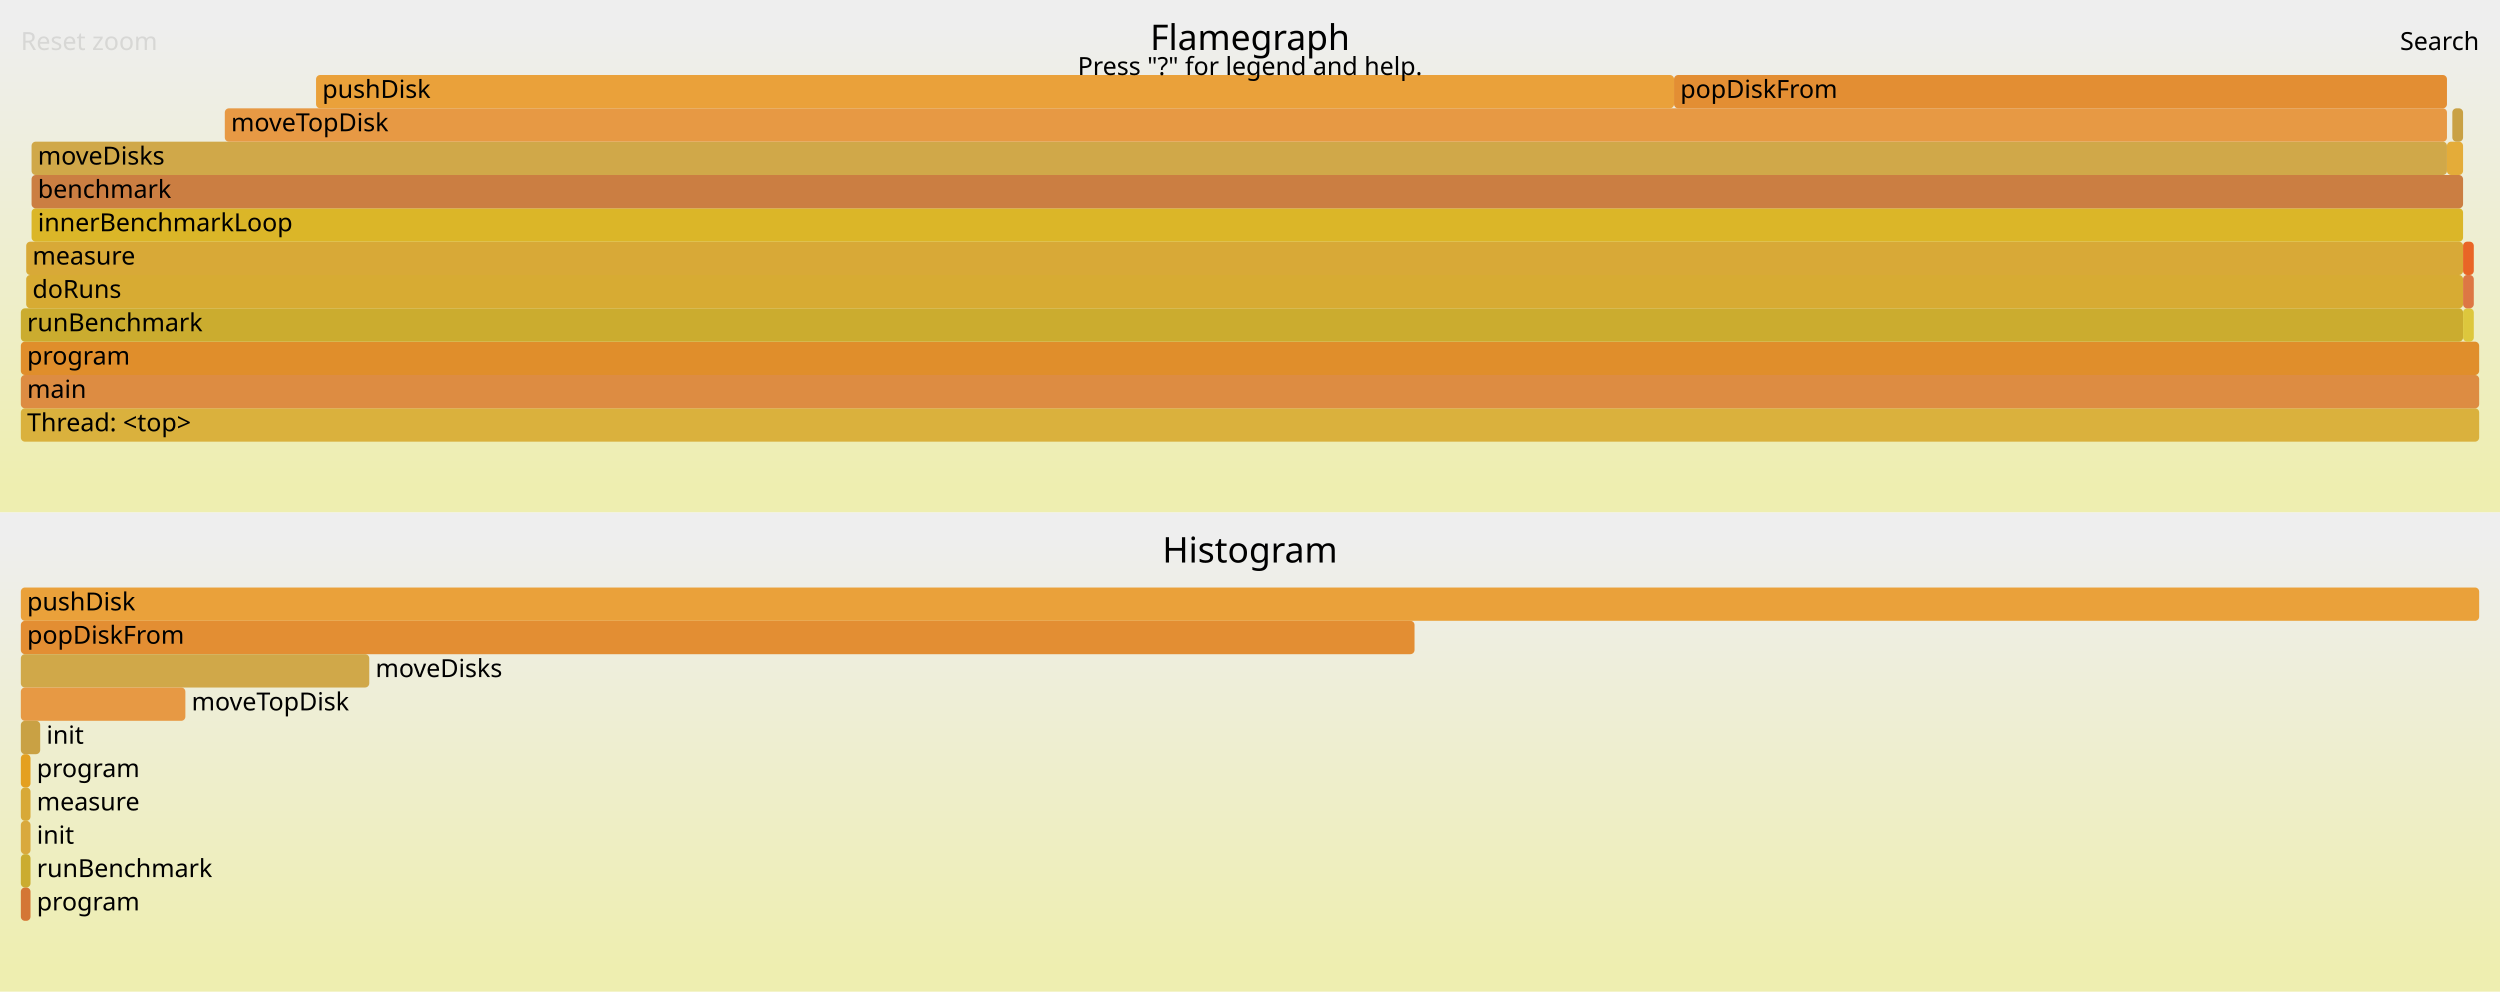
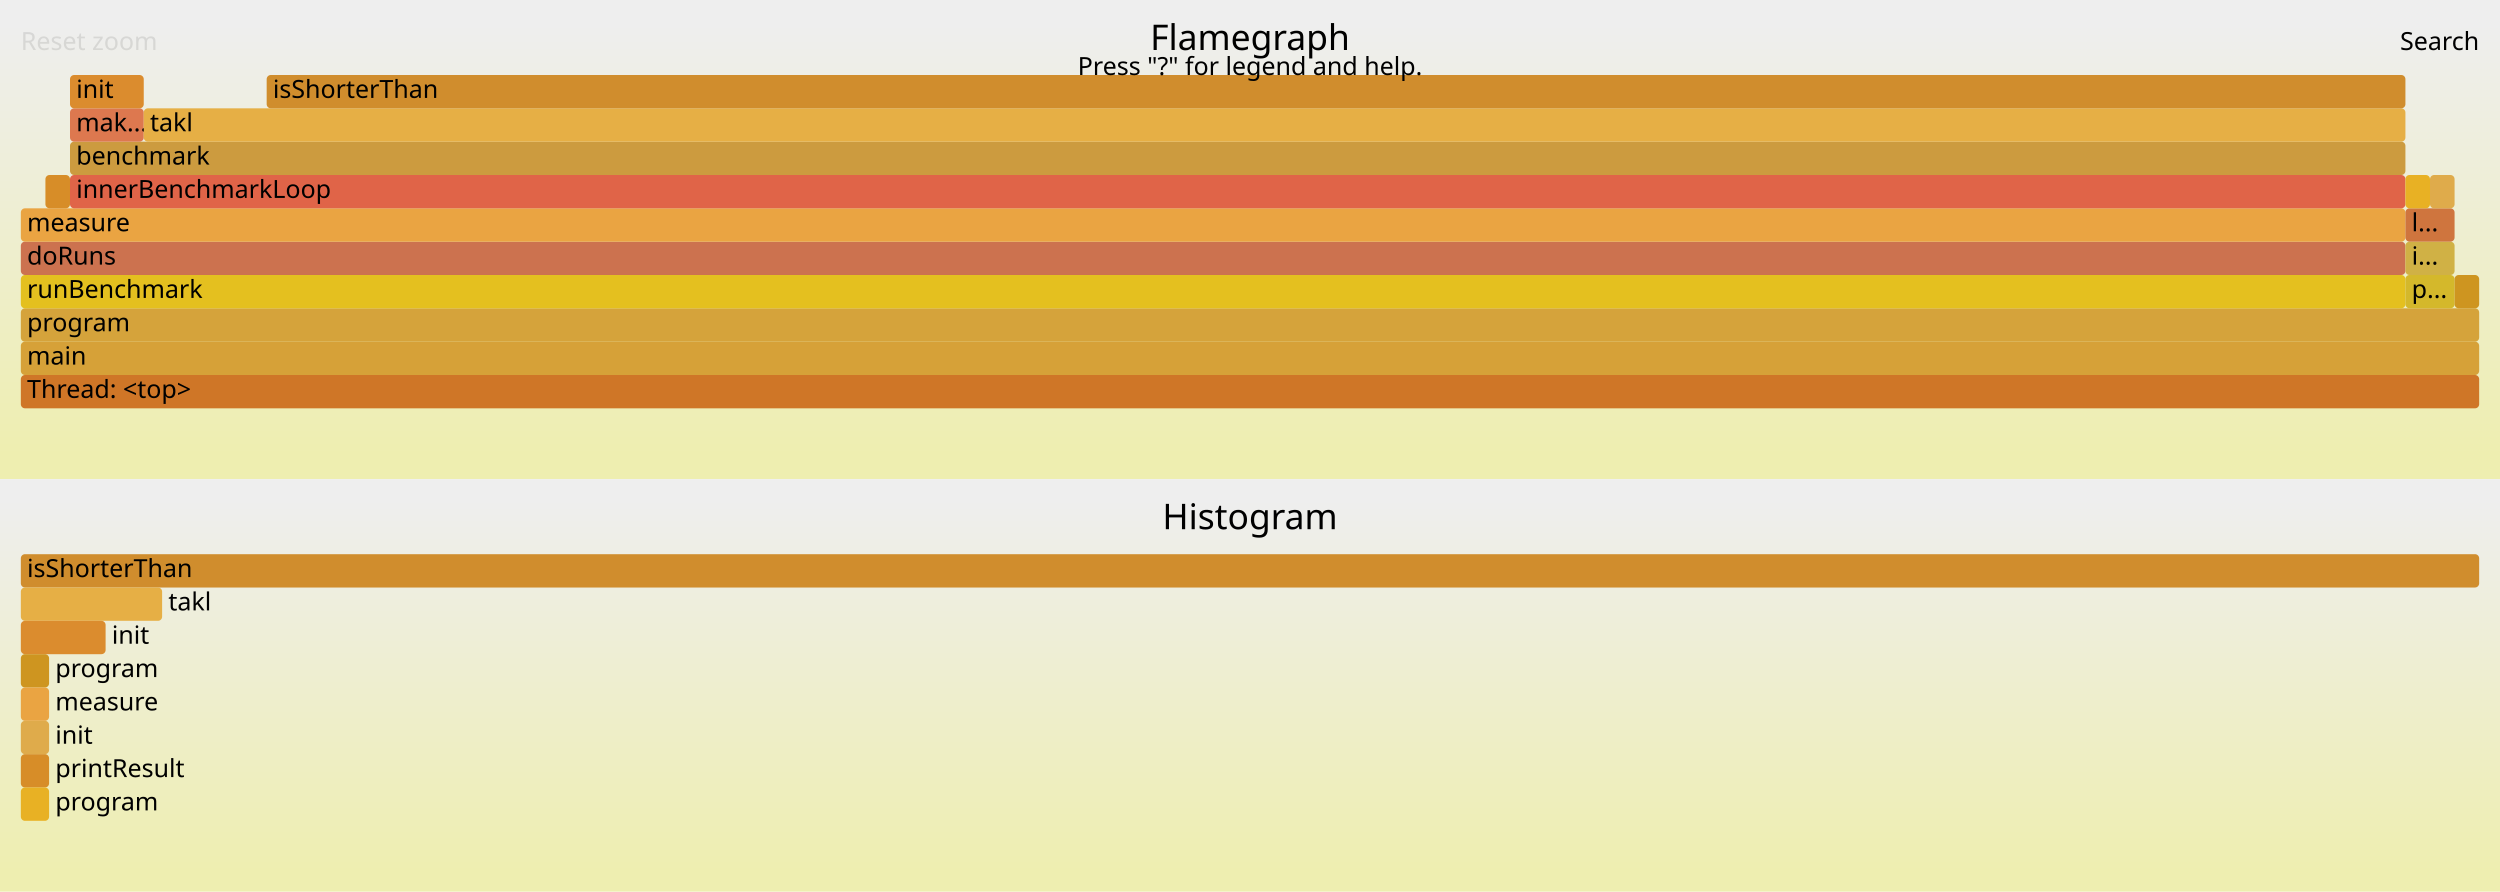
- <svg xmlns="http://www.w3.org/2000/svg" version="1.1" width="1200" height="476" viewBox="0 0 1200 476">
+ <svg xmlns="http://www.w3.org/2000/svg" version="1.1" width="1200" height="428" viewBox="0 0 1200 428">
  <defs>
    <linearGradient id="background" y1="0" y2="1" x1="0" x2="0">
      <stop stop-color="#eeeeee" offset="5%" />
      <stop stop-color="#eeeeb0" offset="95%" />
    </linearGradient>
  </defs>
  <style type="text/css">
.func_g:hover { stroke:black; stroke-width:0.5; cursor:pointer; }.func_h:hover { stroke:black; stroke-width:0.5; cursor:pointer; }</style>
-   <svg viewBox="0.0 -246 1200 246" x="0.0" y="0.0" wdith="1200.0" height="246.0">
+   <svg viewBox="0.0 -230 1200 230" x="0.0" y="0.0" wdith="1200.0" height="230.0">
    <g id="flamegraph">
-       <rect x="0" y="-246" width="1200" height="246" fill="url(#background)" id="fg_canvas" />
+       <rect x="0" y="-230" width="1200" height="230" fill="url(#background)" id="fg_canvas" />
      <g class="func_g" id="f_0">
-         <rect x="10" y="-50" width="1180" height="16" fill="rgb(218, 177, 61)" rx="2" ry="2" />
+         <rect x="10" y="-50" width="1180" height="16" fill="rgb(207, 118, 39)" rx="2" ry="2" />
        <text text-anchor="left" x="13" y="-39" font-size="12" font-family="Verdana" fill="rgb(0, 0, 0)">Thread: &lt;top&gt;</text>
      </g>
      <g class="func_g" id="f_1">
-         <rect x="10" y="-66" width="1180" height="16" fill="rgb(221, 140, 66)" rx="2" ry="2" />
+         <rect x="10" y="-66" width="1180" height="16" fill="rgb(214, 161, 56)" rx="2" ry="2" />
        <text text-anchor="left" x="13" y="-55" font-size="12" font-family="Verdana" fill="rgb(0, 0, 0)">main</text>
      </g>
      <g class="func_g" id="f_2">
-         <rect x="10" y="-82" width="1180" height="16" fill="rgb(224, 142, 43)" rx="2" ry="2" />
+         <rect x="10" y="-82" width="1180" height="16" fill="rgb(213, 163, 59)" rx="2" ry="2" />
        <text text-anchor="left" x="13" y="-71" font-size="12" font-family="Verdana" fill="rgb(0, 0, 0)">program</text>
      </g>
      <g class="func_g" id="f_3">
-         <rect x="10" y="-98" width="1172.271" height="16" fill="rgb(203, 172, 47)" rx="2" ry="2" />
+         <rect x="10" y="-98" width="1144.6" height="16" fill="rgb(228, 192, 31)" rx="2" ry="2" />
        <text text-anchor="left" x="13" y="-87" font-size="12" font-family="Verdana" fill="rgb(0, 0, 0)">runBenchmark</text>
      </g>
      <g class="func_g" id="f_4">
-         <rect x="1182.271" y="-98" width="5.153" height="16" fill="rgb(221, 199, 61)" rx="2" ry="2" />
-         <text text-anchor="left" x="1185.271" y="-87" font-size="12" font-family="Verdana" fill="rgb(0, 0, 0)" />
+         <rect x="1154.6" y="-98" width="23.6" height="16" fill="rgb(212, 184, 43)" rx="2" ry="2" />
+         <text text-anchor="left" x="1157.6" y="-87" font-size="12" font-family="Verdana" fill="rgb(0, 0, 0)">p...</text>
+       </g>
+       <g class="func_g" id="f_5">
+         <rect x="1178.2" y="-98" width="11.8" height="16" fill="rgb(206, 149, 32)" rx="2" ry="2" />
+         <text text-anchor="left" x="1181.2" y="-87" font-size="12" font-family="Verdana" fill="rgb(0, 0, 0)" />
      </g>
      <g class="func_g" id="f_6">
-         <rect x="12.576" y="-114" width="1169.694" height="16" fill="rgb(215, 171, 51)" rx="2" ry="2" />
-         <text text-anchor="left" x="15.576" y="-103" font-size="12" font-family="Verdana" fill="rgb(0, 0, 0)">doRuns</text>
+         <rect x="10" y="-114" width="1144.6" height="16" fill="rgb(204, 114, 79)" rx="2" ry="2" />
+         <text text-anchor="left" x="13" y="-103" font-size="12" font-family="Verdana" fill="rgb(0, 0, 0)">doRuns</text>
      </g>
      <g class="func_g" id="f_7">
-         <rect x="1182.271" y="-114" width="5.153" height="16" fill="rgb(221, 119, 68)" rx="2" ry="2" />
-         <text text-anchor="left" x="1185.271" y="-103" font-size="12" font-family="Verdana" fill="rgb(0, 0, 0)" />
+         <rect x="1154.6" y="-114" width="23.6" height="16" fill="rgb(208, 177, 69)" rx="2" ry="2" />
+         <text text-anchor="left" x="1157.6" y="-103" font-size="12" font-family="Verdana" fill="rgb(0, 0, 0)">i...</text>
      </g>
      <g class="func_g" id="f_8">
-         <rect x="12.576" y="-130" width="1169.694" height="16" fill="rgb(216, 169, 55)" rx="2" ry="2" />
-         <text text-anchor="left" x="15.576" y="-119" font-size="12" font-family="Verdana" fill="rgb(0, 0, 0)">measure</text>
+         <rect x="10" y="-130" width="1144.6" height="16" fill="rgb(234, 164, 66)" rx="2" ry="2" />
+         <text text-anchor="left" x="13" y="-119" font-size="12" font-family="Verdana" fill="rgb(0, 0, 0)">measure</text>
      </g>
      <g class="func_g" id="f_9">
-         <rect x="1182.271" y="-130" width="5.153" height="16" fill="rgb(233, 101, 38)" rx="2" ry="2" />
-         <text text-anchor="left" x="1185.271" y="-119" font-size="12" font-family="Verdana" fill="rgb(0, 0, 0)" />
+         <rect x="1154.6" y="-130" width="23.6" height="16" fill="rgb(207, 117, 62)" rx="2" ry="2" />
+         <text text-anchor="left" x="1157.6" y="-119" font-size="12" font-family="Verdana" fill="rgb(0, 0, 0)">l...</text>
      </g>
      <g class="func_g" id="f_10">
-         <rect x="15.153" y="-146" width="1167.118" height="16" fill="rgb(219, 182, 40)" rx="2" ry="2" />
-         <text text-anchor="left" x="18.153" y="-135" font-size="12" font-family="Verdana" fill="rgb(0, 0, 0)">innerBenchmarkLoop</text>
+         <rect x="21.8" y="-146" width="11.8" height="16" fill="rgb(215, 141, 40)" rx="2" ry="2" />
+         <text text-anchor="left" x="24.8" y="-135" font-size="12" font-family="Verdana" fill="rgb(0, 0, 0)" />
+       </g>
+       <g class="func_g" id="f_11">
+         <rect x="33.6" y="-146" width="1121" height="16" fill="rgb(224, 100, 72)" rx="2" ry="2" />
+         <text text-anchor="left" x="36.6" y="-135" font-size="12" font-family="Verdana" fill="rgb(0, 0, 0)">innerBenchmarkLoop</text>
+       </g>
+       <g class="func_g" id="f_12">
+         <rect x="1154.6" y="-146" width="11.8" height="16" fill="rgb(232, 177, 36)" rx="2" ry="2" />
+         <text text-anchor="left" x="1157.6" y="-135" font-size="12" font-family="Verdana" fill="rgb(0, 0, 0)" />
      </g>
      <g class="func_g" id="f_13">
-         <rect x="15.153" y="-162" width="1167.118" height="16" fill="rgb(203, 126, 66)" rx="2" ry="2" />
-         <text text-anchor="left" x="18.153" y="-151" font-size="12" font-family="Verdana" fill="rgb(0, 0, 0)">benchmark</text>
+         <rect x="1166.4" y="-146" width="11.8" height="16" fill="rgb(223, 171, 75)" rx="2" ry="2" />
+         <text text-anchor="left" x="1169.4" y="-135" font-size="12" font-family="Verdana" fill="rgb(0, 0, 0)" />
      </g>
      <g class="func_g" id="f_14">
-         <rect x="15.153" y="-178" width="1159.389" height="16" fill="rgb(208, 168, 73)" rx="2" ry="2" />
-         <text text-anchor="left" x="18.153" y="-167" font-size="12" font-family="Verdana" fill="rgb(0, 0, 0)">moveDisks</text>
+         <rect x="33.6" y="-162" width="1121" height="16" fill="rgb(204, 155, 63)" rx="2" ry="2" />
+         <text text-anchor="left" x="36.6" y="-151" font-size="12" font-family="Verdana" fill="rgb(0, 0, 0)">benchmark</text>
      </g>
      <g class="func_g" id="f_15">
-         <rect x="1174.541" y="-178" width="7.729" height="16" fill="rgb(228, 172, 57)" rx="2" ry="2" />
-         <text text-anchor="left" x="1177.541" y="-167" font-size="12" font-family="Verdana" fill="rgb(0, 0, 0)" />
+         <rect x="33.6" y="-178" width="35.4" height="16" fill="rgb(221, 120, 79)" rx="2" ry="2" />
+         <text text-anchor="left" x="36.6" y="-167" font-size="12" font-family="Verdana" fill="rgb(0, 0, 0)">mak...</text>
      </g>
-       <g class="func_g" id="f_21">
-         <rect x="107.904" y="-194" width="1066.638" height="16" fill="rgb(231, 153, 68)" rx="2" ry="2" />
-         <text text-anchor="left" x="110.904" y="-183" font-size="12" font-family="Verdana" fill="rgb(0, 0, 0)">moveTopDisk</text>
+       <g class="func_g" id="f_16">
+         <rect x="69" y="-178" width="1085.6" height="16" fill="rgb(230, 175, 69)" rx="2" ry="2" />
+         <text text-anchor="left" x="72" y="-167" font-size="12" font-family="Verdana" fill="rgb(0, 0, 0)">takl</text>
      </g>
      <g class="func_g" id="f_18">
-         <rect x="1177.118" y="-194" width="5.153" height="16" fill="rgb(201, 161, 68)" rx="2" ry="2" />
-         <text text-anchor="left" x="1180.118" y="-183" font-size="12" font-family="Verdana" fill="rgb(0, 0, 0)" />
+         <rect x="33.6" y="-194" width="35.4" height="16" fill="rgb(219, 140, 46)" rx="2" ry="2" />
+         <text text-anchor="left" x="36.6" y="-183" font-size="12" font-family="Verdana" fill="rgb(0, 0, 0)">init</text>
      </g>
-       <g class="func_g" id="f_23">
-         <rect x="151.703" y="-210" width="651.834" height="16" fill="rgb(234, 161, 58)" rx="2" ry="2" />
-         <text text-anchor="left" x="154.703" y="-199" font-size="12" font-family="Verdana" fill="rgb(0, 0, 0)">pushDisk</text>
-       </g>
-       <g class="func_g" id="f_33">
-         <rect x="803.537" y="-210" width="371.004" height="16" fill="rgb(227, 142, 51)" rx="2" ry="2" />
-         <text text-anchor="left" x="806.537" y="-199" font-size="12" font-family="Verdana" fill="rgb(0, 0, 0)">popDiskFrom</text>
+       <g class="func_g" id="f_29">
+         <rect x="128" y="-194" width="1026.6" height="16" fill="rgb(208, 141, 45)" rx="2" ry="2" />
+         <text text-anchor="left" x="131" y="-183" font-size="12" font-family="Verdana" fill="rgb(0, 0, 0)">isShorterThan</text>
      </g>
      <text text-anchor="" x="10" y="-17" font-size="12" font-family="Verdana" fill="rgb(0, 0, 0)" id="details"> </text>
      <text text-anchor="" x="1090" y="-17" font-size="12" font-family="Verdana" fill="rgb(0, 0, 0)" id="matched"> </text>
    </g>
  </svg>
  <text text-anchor="middle" x="600" y="24" font-size="17" font-family="Verdana" fill="rgb(0, 0, 0)" id="fg_title">Flamegraph</text>
  <text text-anchor="middle" x="600" y="36" font-size="12" font-family="Verdana" fill="rgb(0, 0, 0)" id="fg_help">Press "?" for legend and help.</text>
  <text text-anchor="" x="10" y="24" font-size="12" font-family="Verdana" fill="rgb(0, 0, 0)" id="unzoom" style="opacity:0.1;cursor:pointer">Reset zoom</text>
  <text text-anchor="end" x="1190" y="24" font-size="12" font-family="Verdana" fill="rgb(0, 0, 0)" id="search">Search</text>
-   <svg viewBox="0.0 0.0 1200 230" x="0.0" y="246.0" wdith="1200.0" height="230.0">
+   <svg viewBox="0.0 0.0 1200 198" x="0.0" y="230.0" wdith="1200.0" height="198.0">
    <g id="histogram">
-       <rect x="0" y="0" width="1200" height="230" fill="url(#background)" id="h_canvas" />
+       <rect x="0" y="0" width="1200" height="198" fill="url(#background)" id="h_canvas" />
      <text text-anchor="middle" x="600" y="24" font-size="17" font-family="Verdana" fill="rgb(0, 0, 0)" id="h_title">Histogram</text>
      <g class="func_h" id="h_0">
-         <rect x="10" y="36" width="1180" height="16" fill="rgb(234, 161, 58)" rx="2" ry="2" />
-         <text text-anchor="left" x="13" y="47" font-size="12" font-family="Verdana" fill="rgb(0, 0, 0)">pushDisk</text>
+         <rect x="10" y="36" width="1180" height="16" fill="rgb(208, 141, 45)" rx="2" ry="2" />
+         <text text-anchor="left" x="13" y="47" font-size="12" font-family="Verdana" fill="rgb(0, 0, 0)">isShorterThan</text>
      </g>
      <g class="func_h" id="h_1">
-         <rect x="10" y="52" width="668.976" height="16" fill="rgb(227, 142, 51)" rx="2" ry="2" />
-         <text text-anchor="left" x="13" y="63" font-size="12" font-family="Verdana" fill="rgb(0, 0, 0)">popDiskFrom</text>
+         <rect x="10" y="52" width="67.816" height="16" fill="rgb(230, 175, 69)" rx="2" ry="2" />
+         <text text-anchor="left" x="80.816" y="63" font-size="12" font-family="Verdana" fill="rgb(0, 0, 0)">takl</text>
      </g>
      <g class="func_h" id="h_2">
-         <rect x="10" y="68" width="167.244" height="16" fill="rgb(208, 168, 73)" rx="2" ry="2" />
-         <text text-anchor="left" x="180.244" y="79" font-size="12" font-family="Verdana" fill="rgb(0, 0, 0)">moveDisks</text>
+         <rect x="10" y="68" width="40.69" height="16" fill="rgb(219, 140, 46)" rx="2" ry="2" />
+         <text text-anchor="left" x="53.69" y="79" font-size="12" font-family="Verdana" fill="rgb(0, 0, 0)">init</text>
      </g>
      <g class="func_h" id="h_3">
-         <rect x="10" y="84" width="78.976" height="16" fill="rgb(231, 153, 68)" rx="2" ry="2" />
-         <text text-anchor="left" x="91.976" y="95" font-size="12" font-family="Verdana" fill="rgb(0, 0, 0)">moveTopDisk</text>
+         <rect x="10" y="84" width="13.563" height="16" fill="rgb(206, 149, 32)" rx="2" ry="2" />
+         <text text-anchor="left" x="26.563" y="95" font-size="12" font-family="Verdana" fill="rgb(0, 0, 0)">program</text>
      </g>
      <g class="func_h" id="h_4">
-         <rect x="10" y="100" width="9.291" height="16" fill="rgb(201, 161, 68)" rx="2" ry="2" />
-         <text text-anchor="left" x="22.291" y="111" font-size="12" font-family="Verdana" fill="rgb(0, 0, 0)">init</text>
+         <rect x="10" y="100" width="13.563" height="16" fill="rgb(234, 164, 66)" rx="2" ry="2" />
+         <text text-anchor="left" x="26.563" y="111" font-size="12" font-family="Verdana" fill="rgb(0, 0, 0)">measure</text>
      </g>
      <g class="func_h" id="h_5">
-         <rect x="10" y="116" width="4.646" height="16" fill="rgb(228, 160, 31)" rx="2" ry="2" />
-         <text text-anchor="left" x="17.646" y="127" font-size="12" font-family="Verdana" fill="rgb(0, 0, 0)">program</text>
+         <rect x="10" y="116" width="13.563" height="16" fill="rgb(223, 171, 75)" rx="2" ry="2" />
+         <text text-anchor="left" x="26.563" y="127" font-size="12" font-family="Verdana" fill="rgb(0, 0, 0)">init</text>
      </g>
      <g class="func_h" id="h_6">
-         <rect x="10" y="132" width="4.646" height="16" fill="rgb(216, 169, 55)" rx="2" ry="2" />
-         <text text-anchor="left" x="17.646" y="143" font-size="12" font-family="Verdana" fill="rgb(0, 0, 0)">measure</text>
+         <rect x="10" y="132" width="13.563" height="16" fill="rgb(215, 141, 40)" rx="2" ry="2" />
+         <text text-anchor="left" x="26.563" y="143" font-size="12" font-family="Verdana" fill="rgb(0, 0, 0)">printResult</text>
      </g>
      <g class="func_h" id="h_7">
-         <rect x="10" y="148" width="4.646" height="16" fill="rgb(217, 169, 61)" rx="2" ry="2" />
-         <text text-anchor="left" x="17.646" y="159" font-size="12" font-family="Verdana" fill="rgb(0, 0, 0)">init</text>
-       </g>
-       <g class="func_h" id="h_8">
-         <rect x="10" y="164" width="4.646" height="16" fill="rgb(203, 172, 47)" rx="2" ry="2" />
-         <text text-anchor="left" x="17.646" y="175" font-size="12" font-family="Verdana" fill="rgb(0, 0, 0)">runBenchmark</text>
-       </g>
-       <g class="func_h" id="h_9">
-         <rect x="10" y="180" width="4.646" height="16" fill="rgb(212, 118, 53)" rx="2" ry="2" />
-         <text text-anchor="left" x="17.646" y="191" font-size="12" font-family="Verdana" fill="rgb(0, 0, 0)">program</text>
+         <rect x="10" y="148" width="13.563" height="16" fill="rgb(232, 177, 36)" rx="2" ry="2" />
+         <text text-anchor="left" x="26.563" y="159" font-size="12" font-family="Verdana" fill="rgb(0, 0, 0)">program</text>
      </g>
    </g>
  </svg>
</svg>
